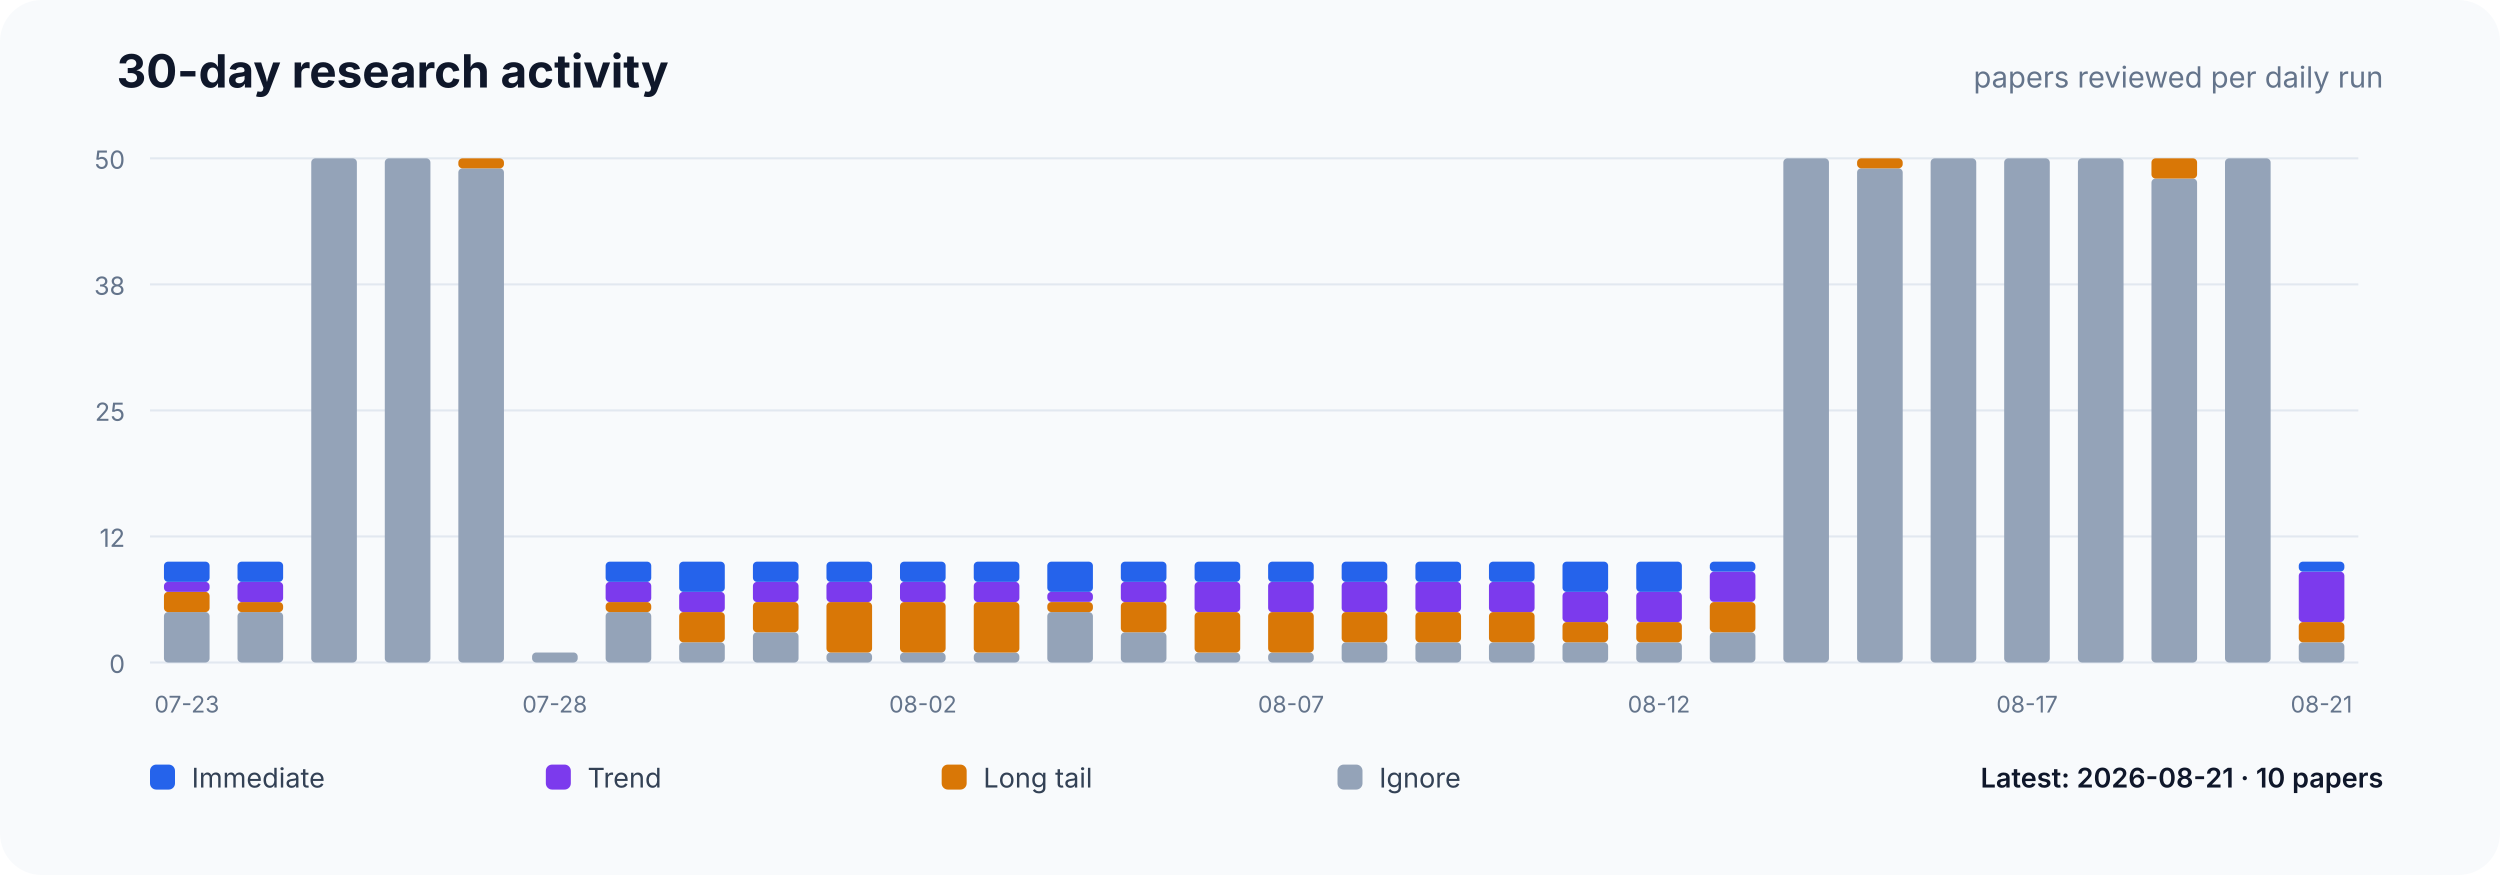
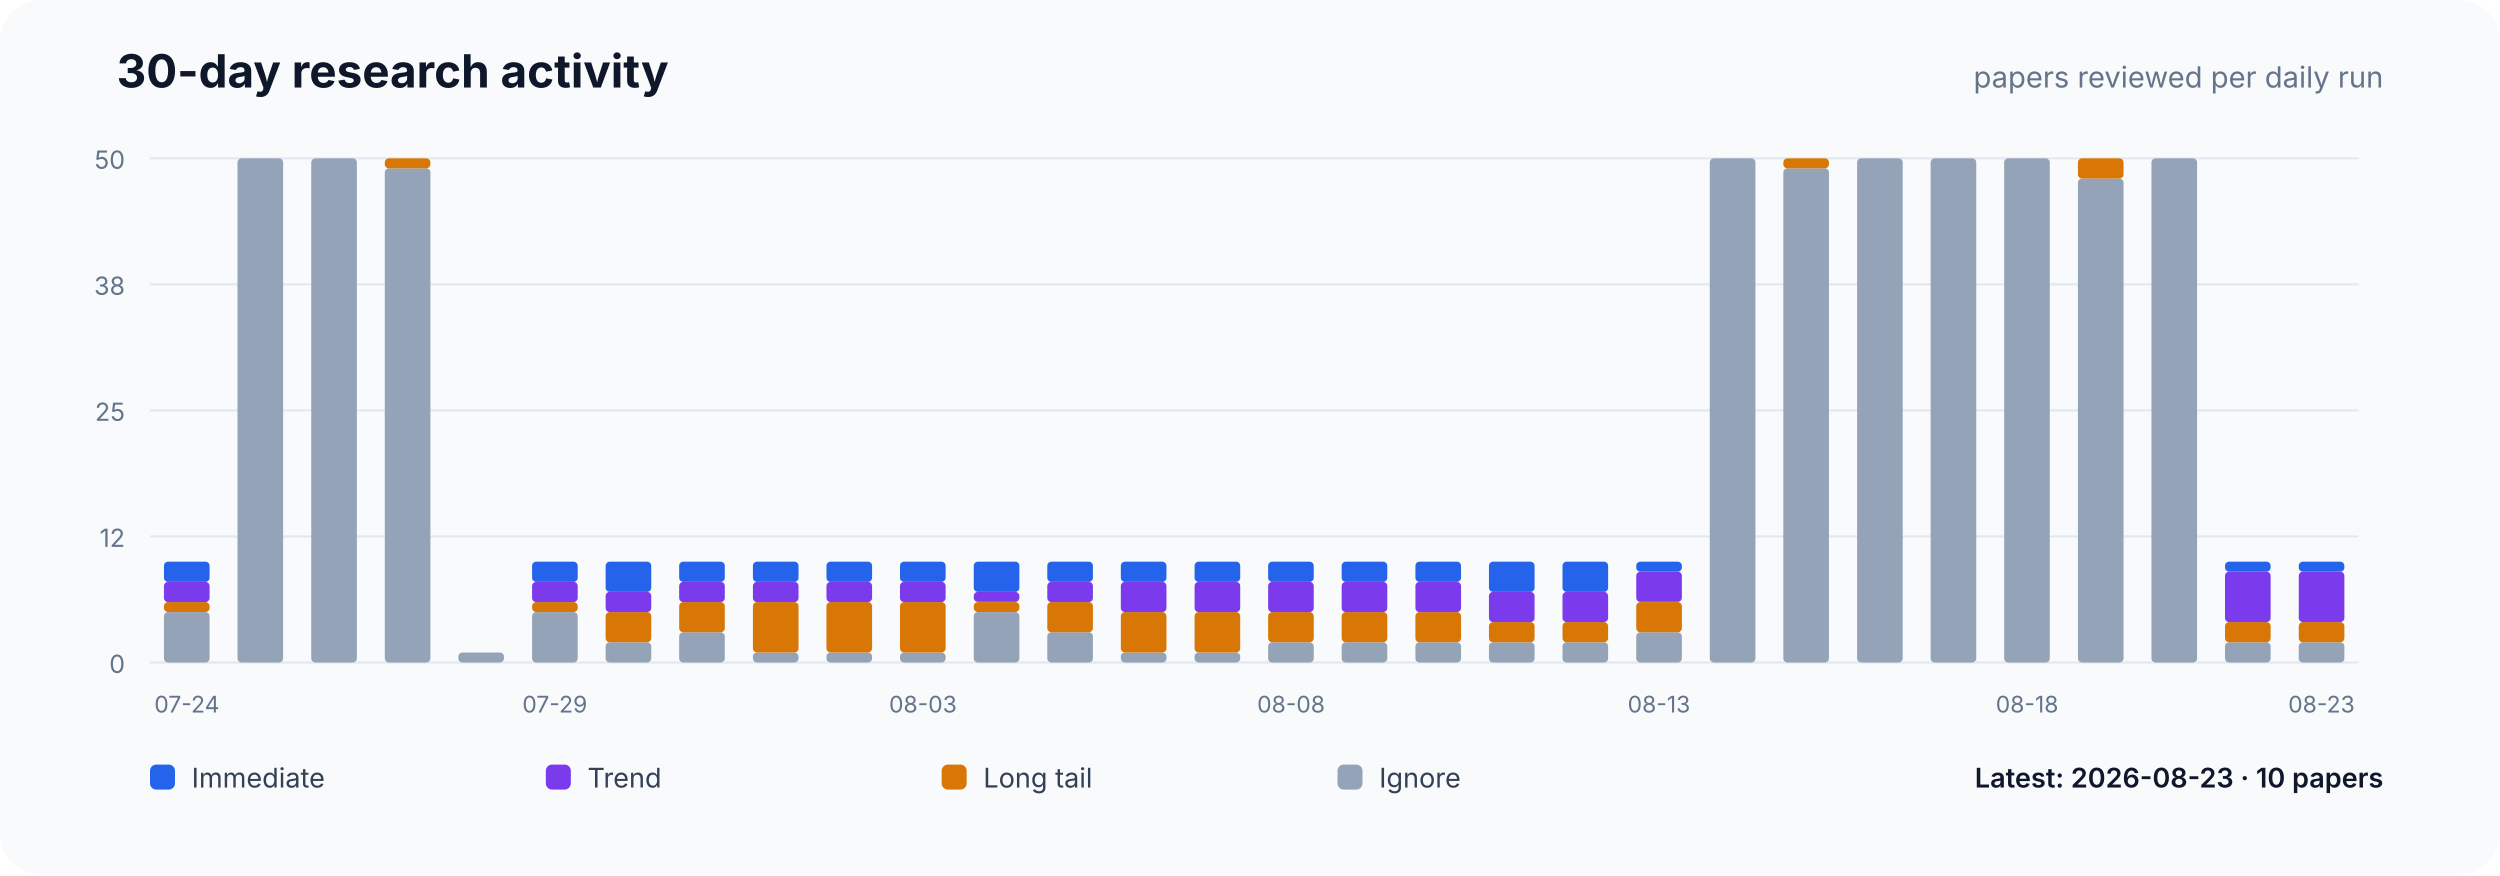
<svg xmlns="http://www.w3.org/2000/svg" width="1200" height="420" viewBox="0 0 1200 420" role="img" aria-labelledby="title desc">
  <rect width="1200" height="420" rx="20" fill="#f8fafc" />
  <text x="56" y="42" font-family="Inter,system-ui,sans-serif" font-size="22" font-weight="700" fill="#0f172a">30-day research activity</text>
  <text x="1144" y="42" text-anchor="end" font-family="Inter,system-ui,sans-serif" font-size="14" fill="#64748b">papers reviewed per daily run</text>
  <line x1="72" y1="318.0" x2="1132" y2="318.0" stroke="#e2e8f0" />
  <text x="60" y="323.0" text-anchor="end" font-family="Inter,system-ui,sans-serif" font-size="12" fill="#64748b">0</text>
  <line x1="72" y1="257.5" x2="1132" y2="257.5" stroke="#e2e8f0" />
  <text x="60" y="262.5" text-anchor="end" font-family="Inter,system-ui,sans-serif" font-size="12" fill="#64748b">12</text>
  <line x1="72" y1="197.0" x2="1132" y2="197.0" stroke="#e2e8f0" />
  <text x="60" y="202.0" text-anchor="end" font-family="Inter,system-ui,sans-serif" font-size="12" fill="#64748b">25</text>
  <line x1="72" y1="136.5" x2="1132" y2="136.5" stroke="#e2e8f0" />
  <text x="60" y="141.5" text-anchor="end" font-family="Inter,system-ui,sans-serif" font-size="12" fill="#64748b">38</text>
  <line x1="72" y1="76.0" x2="1132" y2="76.0" stroke="#e2e8f0" />
  <text x="60" y="81.0" text-anchor="end" font-family="Inter,system-ui,sans-serif" font-size="12" fill="#64748b">50</text>
  <rect x="78.7" y="293.8" width="21.9" height="24.2" rx="2" fill="#94a3b8" />
-   <rect x="78.7" y="284.1" width="21.9" height="9.7" rx="2" fill="#d97706" />
-   <rect x="78.7" y="279.3" width="21.9" height="4.8" rx="2" fill="#7c3aed" />
+   <rect x="78.7" y="289.0" width="21.9" height="4.8" rx="2" fill="#d97706" />
+   <rect x="78.7" y="279.3" width="21.9" height="9.7" rx="2" fill="#7c3aed" />
  <rect x="78.7" y="269.6" width="21.9" height="9.7" rx="2" fill="#2563eb" />
-   <text x="89.7" y="342" text-anchor="middle" font-family="Inter,system-ui,sans-serif" font-size="11" fill="#64748b">07-23</text>
-   <rect x="114.0" y="293.8" width="21.9" height="24.2" rx="2" fill="#94a3b8" />
-   <rect x="114.0" y="289.0" width="21.9" height="4.8" rx="2" fill="#d97706" />
-   <rect x="114.0" y="279.3" width="21.9" height="9.7" rx="2" fill="#7c3aed" />
-   <rect x="114.0" y="269.6" width="21.9" height="9.7" rx="2" fill="#2563eb" />
+   <text x="89.7" y="342" text-anchor="middle" font-family="Inter,system-ui,sans-serif" font-size="11" fill="#64748b">07-24</text>
+   <rect x="114.0" y="76.0" width="21.9" height="242.0" rx="2" fill="#94a3b8" />
+   <rect x="114.0" y="76.0" width="21.9" height="0.0" rx="2" fill="#d97706" />
+   <rect x="114.0" y="76.0" width="21.9" height="0.0" rx="2" fill="#7c3aed" />
+   <rect x="114.0" y="76.0" width="21.9" height="0.0" rx="2" fill="#2563eb" />
  <rect x="149.4" y="76.0" width="21.9" height="242.0" rx="2" fill="#94a3b8" />
  <rect x="149.4" y="76.0" width="21.9" height="0.0" rx="2" fill="#d97706" />
  <rect x="149.4" y="76.0" width="21.9" height="0.0" rx="2" fill="#7c3aed" />
  <rect x="149.4" y="76.0" width="21.9" height="0.0" rx="2" fill="#2563eb" />
-   <rect x="184.7" y="76.0" width="21.9" height="242.0" rx="2" fill="#94a3b8" />
-   <rect x="184.7" y="76.0" width="21.9" height="0.0" rx="2" fill="#d97706" />
+   <rect x="184.7" y="80.8" width="21.9" height="237.2" rx="2" fill="#94a3b8" />
+   <rect x="184.7" y="76.0" width="21.9" height="4.8" rx="2" fill="#d97706" />
  <rect x="184.7" y="76.0" width="21.9" height="0.0" rx="2" fill="#7c3aed" />
  <rect x="184.7" y="76.0" width="21.9" height="0.0" rx="2" fill="#2563eb" />
-   <rect x="220.0" y="80.8" width="21.9" height="237.2" rx="2" fill="#94a3b8" />
-   <rect x="220.0" y="76.0" width="21.9" height="4.8" rx="2" fill="#d97706" />
-   <rect x="220.0" y="76.0" width="21.9" height="0.0" rx="2" fill="#7c3aed" />
-   <rect x="220.0" y="76.0" width="21.9" height="0.0" rx="2" fill="#2563eb" />
-   <rect x="255.4" y="313.2" width="21.9" height="4.8" rx="2" fill="#94a3b8" />
-   <rect x="255.4" y="313.2" width="21.9" height="0.0" rx="2" fill="#d97706" />
-   <rect x="255.4" y="313.2" width="21.9" height="0.0" rx="2" fill="#7c3aed" />
-   <rect x="255.4" y="313.2" width="21.9" height="0.0" rx="2" fill="#2563eb" />
-   <text x="266.3" y="342" text-anchor="middle" font-family="Inter,system-ui,sans-serif" font-size="11" fill="#64748b">07-28</text>
-   <rect x="290.7" y="293.8" width="21.9" height="24.2" rx="2" fill="#94a3b8" />
-   <rect x="290.7" y="289.0" width="21.9" height="4.8" rx="2" fill="#d97706" />
-   <rect x="290.7" y="279.3" width="21.9" height="9.7" rx="2" fill="#7c3aed" />
-   <rect x="290.7" y="269.6" width="21.9" height="9.7" rx="2" fill="#2563eb" />
-   <rect x="326.0" y="308.3" width="21.9" height="9.7" rx="2" fill="#94a3b8" />
-   <rect x="326.0" y="293.8" width="21.9" height="14.5" rx="2" fill="#d97706" />
-   <rect x="326.0" y="284.1" width="21.9" height="9.7" rx="2" fill="#7c3aed" />
-   <rect x="326.0" y="269.6" width="21.9" height="14.5" rx="2" fill="#2563eb" />
-   <rect x="361.4" y="303.5" width="21.9" height="14.5" rx="2" fill="#94a3b8" />
-   <rect x="361.4" y="289.0" width="21.9" height="14.5" rx="2" fill="#d97706" />
+   <rect x="220.0" y="313.2" width="21.9" height="4.8" rx="2" fill="#94a3b8" />
+   <rect x="220.0" y="313.2" width="21.9" height="0.0" rx="2" fill="#d97706" />
+   <rect x="220.0" y="313.2" width="21.9" height="0.0" rx="2" fill="#7c3aed" />
+   <rect x="220.0" y="313.2" width="21.9" height="0.0" rx="2" fill="#2563eb" />
+   <rect x="255.4" y="293.8" width="21.9" height="24.2" rx="2" fill="#94a3b8" />
+   <rect x="255.4" y="289.0" width="21.9" height="4.8" rx="2" fill="#d97706" />
+   <rect x="255.4" y="279.3" width="21.9" height="9.7" rx="2" fill="#7c3aed" />
+   <rect x="255.4" y="269.6" width="21.9" height="9.7" rx="2" fill="#2563eb" />
+   <text x="266.3" y="342" text-anchor="middle" font-family="Inter,system-ui,sans-serif" font-size="11" fill="#64748b">07-29</text>
+   <rect x="290.7" y="308.3" width="21.9" height="9.7" rx="2" fill="#94a3b8" />
+   <rect x="290.7" y="293.8" width="21.9" height="14.5" rx="2" fill="#d97706" />
+   <rect x="290.7" y="284.1" width="21.9" height="9.7" rx="2" fill="#7c3aed" />
+   <rect x="290.7" y="269.6" width="21.9" height="14.5" rx="2" fill="#2563eb" />
+   <rect x="326.0" y="303.5" width="21.9" height="14.5" rx="2" fill="#94a3b8" />
+   <rect x="326.0" y="289.0" width="21.9" height="14.5" rx="2" fill="#d97706" />
+   <rect x="326.0" y="279.3" width="21.9" height="9.7" rx="2" fill="#7c3aed" />
+   <rect x="326.0" y="269.6" width="21.9" height="9.7" rx="2" fill="#2563eb" />
+   <rect x="361.4" y="313.2" width="21.9" height="4.8" rx="2" fill="#94a3b8" />
+   <rect x="361.4" y="289.0" width="21.9" height="24.2" rx="2" fill="#d97706" />
  <rect x="361.4" y="279.3" width="21.9" height="9.7" rx="2" fill="#7c3aed" />
  <rect x="361.4" y="269.6" width="21.9" height="9.7" rx="2" fill="#2563eb" />
  <rect x="396.7" y="313.2" width="21.9" height="4.8" rx="2" fill="#94a3b8" />
  <rect x="396.7" y="289.0" width="21.9" height="24.2" rx="2" fill="#d97706" />
  <rect x="396.7" y="279.3" width="21.9" height="9.7" rx="2" fill="#7c3aed" />
  <rect x="396.7" y="269.6" width="21.9" height="9.7" rx="2" fill="#2563eb" />
  <rect x="432.0" y="313.2" width="21.9" height="4.8" rx="2" fill="#94a3b8" />
  <rect x="432.0" y="289.0" width="21.9" height="24.2" rx="2" fill="#d97706" />
  <rect x="432.0" y="279.3" width="21.9" height="9.7" rx="2" fill="#7c3aed" />
  <rect x="432.0" y="269.6" width="21.9" height="9.7" rx="2" fill="#2563eb" />
-   <text x="443.0" y="342" text-anchor="middle" font-family="Inter,system-ui,sans-serif" font-size="11" fill="#64748b">08-02</text>
-   <rect x="467.4" y="313.2" width="21.9" height="4.8" rx="2" fill="#94a3b8" />
-   <rect x="467.4" y="289.0" width="21.9" height="24.2" rx="2" fill="#d97706" />
-   <rect x="467.4" y="279.3" width="21.9" height="9.7" rx="2" fill="#7c3aed" />
-   <rect x="467.4" y="269.6" width="21.9" height="9.7" rx="2" fill="#2563eb" />
-   <rect x="502.7" y="293.8" width="21.9" height="24.2" rx="2" fill="#94a3b8" />
-   <rect x="502.7" y="289.0" width="21.9" height="4.8" rx="2" fill="#d97706" />
-   <rect x="502.7" y="284.1" width="21.9" height="4.8" rx="2" fill="#7c3aed" />
-   <rect x="502.7" y="269.6" width="21.9" height="14.5" rx="2" fill="#2563eb" />
-   <rect x="538.0" y="303.5" width="21.9" height="14.5" rx="2" fill="#94a3b8" />
-   <rect x="538.0" y="289.0" width="21.9" height="14.5" rx="2" fill="#d97706" />
-   <rect x="538.0" y="279.3" width="21.9" height="9.7" rx="2" fill="#7c3aed" />
+   <text x="443.0" y="342" text-anchor="middle" font-family="Inter,system-ui,sans-serif" font-size="11" fill="#64748b">08-03</text>
+   <rect x="467.4" y="293.8" width="21.9" height="24.2" rx="2" fill="#94a3b8" />
+   <rect x="467.4" y="289.0" width="21.9" height="4.8" rx="2" fill="#d97706" />
+   <rect x="467.4" y="284.1" width="21.9" height="4.8" rx="2" fill="#7c3aed" />
+   <rect x="467.4" y="269.6" width="21.9" height="14.5" rx="2" fill="#2563eb" />
+   <rect x="502.7" y="303.5" width="21.9" height="14.5" rx="2" fill="#94a3b8" />
+   <rect x="502.7" y="289.0" width="21.9" height="14.5" rx="2" fill="#d97706" />
+   <rect x="502.7" y="279.3" width="21.9" height="9.7" rx="2" fill="#7c3aed" />
+   <rect x="502.7" y="269.6" width="21.9" height="9.7" rx="2" fill="#2563eb" />
+   <rect x="538.0" y="313.2" width="21.9" height="4.8" rx="2" fill="#94a3b8" />
+   <rect x="538.0" y="293.8" width="21.9" height="19.4" rx="2" fill="#d97706" />
+   <rect x="538.0" y="279.3" width="21.9" height="14.5" rx="2" fill="#7c3aed" />
  <rect x="538.0" y="269.6" width="21.9" height="9.7" rx="2" fill="#2563eb" />
  <rect x="573.4" y="313.2" width="21.9" height="4.8" rx="2" fill="#94a3b8" />
  <rect x="573.4" y="293.8" width="21.9" height="19.4" rx="2" fill="#d97706" />
  <rect x="573.4" y="279.3" width="21.9" height="14.5" rx="2" fill="#7c3aed" />
  <rect x="573.4" y="269.6" width="21.9" height="9.7" rx="2" fill="#2563eb" />
-   <rect x="608.7" y="313.2" width="21.9" height="4.8" rx="2" fill="#94a3b8" />
-   <rect x="608.7" y="293.8" width="21.9" height="19.4" rx="2" fill="#d97706" />
+   <rect x="608.7" y="308.3" width="21.9" height="9.7" rx="2" fill="#94a3b8" />
+   <rect x="608.7" y="293.8" width="21.9" height="14.5" rx="2" fill="#d97706" />
  <rect x="608.7" y="279.3" width="21.9" height="14.5" rx="2" fill="#7c3aed" />
  <rect x="608.7" y="269.6" width="21.9" height="9.7" rx="2" fill="#2563eb" />
-   <text x="619.7" y="342" text-anchor="middle" font-family="Inter,system-ui,sans-serif" font-size="11" fill="#64748b">08-07</text>
+   <text x="619.7" y="342" text-anchor="middle" font-family="Inter,system-ui,sans-serif" font-size="11" fill="#64748b">08-08</text>
  <rect x="644.0" y="308.3" width="21.9" height="9.7" rx="2" fill="#94a3b8" />
  <rect x="644.0" y="293.8" width="21.9" height="14.5" rx="2" fill="#d97706" />
  <rect x="644.0" y="279.3" width="21.9" height="14.5" rx="2" fill="#7c3aed" />
  <rect x="644.0" y="269.6" width="21.9" height="9.7" rx="2" fill="#2563eb" />
  <rect x="679.4" y="308.3" width="21.9" height="9.7" rx="2" fill="#94a3b8" />
  <rect x="679.4" y="293.8" width="21.9" height="14.5" rx="2" fill="#d97706" />
  <rect x="679.4" y="279.3" width="21.9" height="14.5" rx="2" fill="#7c3aed" />
  <rect x="679.4" y="269.6" width="21.9" height="9.7" rx="2" fill="#2563eb" />
  <rect x="714.7" y="308.3" width="21.9" height="9.7" rx="2" fill="#94a3b8" />
-   <rect x="714.7" y="293.8" width="21.9" height="14.5" rx="2" fill="#d97706" />
-   <rect x="714.7" y="279.3" width="21.9" height="14.5" rx="2" fill="#7c3aed" />
-   <rect x="714.7" y="269.6" width="21.9" height="9.7" rx="2" fill="#2563eb" />
+   <rect x="714.7" y="298.6" width="21.9" height="9.7" rx="2" fill="#d97706" />
+   <rect x="714.7" y="284.1" width="21.9" height="14.5" rx="2" fill="#7c3aed" />
+   <rect x="714.7" y="269.6" width="21.9" height="14.5" rx="2" fill="#2563eb" />
  <rect x="750.0" y="308.3" width="21.9" height="9.7" rx="2" fill="#94a3b8" />
  <rect x="750.0" y="298.6" width="21.9" height="9.7" rx="2" fill="#d97706" />
  <rect x="750.0" y="284.1" width="21.9" height="14.5" rx="2" fill="#7c3aed" />
  <rect x="750.0" y="269.6" width="21.9" height="14.5" rx="2" fill="#2563eb" />
-   <rect x="785.4" y="308.3" width="21.9" height="9.7" rx="2" fill="#94a3b8" />
-   <rect x="785.4" y="298.6" width="21.9" height="9.7" rx="2" fill="#d97706" />
-   <rect x="785.4" y="284.1" width="21.9" height="14.5" rx="2" fill="#7c3aed" />
-   <rect x="785.4" y="269.6" width="21.9" height="14.5" rx="2" fill="#2563eb" />
-   <text x="796.3" y="342" text-anchor="middle" font-family="Inter,system-ui,sans-serif" font-size="11" fill="#64748b">08-12</text>
-   <rect x="820.7" y="303.5" width="21.9" height="14.5" rx="2" fill="#94a3b8" />
-   <rect x="820.7" y="289.0" width="21.9" height="14.5" rx="2" fill="#d97706" />
-   <rect x="820.7" y="274.4" width="21.9" height="14.5" rx="2" fill="#7c3aed" />
-   <rect x="820.7" y="269.6" width="21.9" height="4.8" rx="2" fill="#2563eb" />
-   <rect x="856.0" y="76.0" width="21.9" height="242.0" rx="2" fill="#94a3b8" />
-   <rect x="856.0" y="76.0" width="21.9" height="0.0" rx="2" fill="#d97706" />
+   <rect x="785.4" y="303.5" width="21.9" height="14.5" rx="2" fill="#94a3b8" />
+   <rect x="785.4" y="289.0" width="21.9" height="14.5" rx="2" fill="#d97706" />
+   <rect x="785.4" y="274.4" width="21.9" height="14.5" rx="2" fill="#7c3aed" />
+   <rect x="785.4" y="269.6" width="21.9" height="4.8" rx="2" fill="#2563eb" />
+   <text x="796.3" y="342" text-anchor="middle" font-family="Inter,system-ui,sans-serif" font-size="11" fill="#64748b">08-13</text>
+   <rect x="820.7" y="76.0" width="21.9" height="242.0" rx="2" fill="#94a3b8" />
+   <rect x="820.7" y="76.0" width="21.9" height="0.0" rx="2" fill="#d97706" />
+   <rect x="820.7" y="76.0" width="21.9" height="0.0" rx="2" fill="#7c3aed" />
+   <rect x="820.7" y="76.0" width="21.9" height="0.0" rx="2" fill="#2563eb" />
+   <rect x="856.0" y="80.8" width="21.9" height="237.2" rx="2" fill="#94a3b8" />
+   <rect x="856.0" y="76.0" width="21.9" height="4.8" rx="2" fill="#d97706" />
  <rect x="856.0" y="76.0" width="21.9" height="0.0" rx="2" fill="#7c3aed" />
  <rect x="856.0" y="76.0" width="21.9" height="0.0" rx="2" fill="#2563eb" />
-   <rect x="891.4" y="80.8" width="21.9" height="237.2" rx="2" fill="#94a3b8" />
-   <rect x="891.4" y="76.0" width="21.9" height="4.8" rx="2" fill="#d97706" />
+   <rect x="891.4" y="76.0" width="21.9" height="242.0" rx="2" fill="#94a3b8" />
+   <rect x="891.4" y="76.0" width="21.9" height="0.0" rx="2" fill="#d97706" />
  <rect x="891.4" y="76.0" width="21.9" height="0.0" rx="2" fill="#7c3aed" />
  <rect x="891.4" y="76.0" width="21.9" height="0.0" rx="2" fill="#2563eb" />
  <rect x="926.7" y="76.0" width="21.9" height="242.0" rx="2" fill="#94a3b8" />
  <rect x="926.7" y="76.0" width="21.9" height="0.0" rx="2" fill="#d97706" />
  <rect x="926.7" y="76.0" width="21.9" height="0.0" rx="2" fill="#7c3aed" />
  <rect x="926.7" y="76.0" width="21.9" height="0.0" rx="2" fill="#2563eb" />
  <rect x="962.0" y="76.0" width="21.9" height="242.0" rx="2" fill="#94a3b8" />
  <rect x="962.0" y="76.0" width="21.9" height="0.0" rx="2" fill="#d97706" />
  <rect x="962.0" y="76.0" width="21.9" height="0.0" rx="2" fill="#7c3aed" />
  <rect x="962.0" y="76.0" width="21.9" height="0.0" rx="2" fill="#2563eb" />
-   <text x="973.0" y="342" text-anchor="middle" font-family="Inter,system-ui,sans-serif" font-size="11" fill="#64748b">08-17</text>
-   <rect x="997.4" y="76.0" width="21.9" height="242.0" rx="2" fill="#94a3b8" />
-   <rect x="997.4" y="76.0" width="21.9" height="0.0" rx="2" fill="#d97706" />
+   <text x="973.0" y="342" text-anchor="middle" font-family="Inter,system-ui,sans-serif" font-size="11" fill="#64748b">08-18</text>
+   <rect x="997.4" y="85.7" width="21.9" height="232.3" rx="2" fill="#94a3b8" />
+   <rect x="997.4" y="76.0" width="21.9" height="9.7" rx="2" fill="#d97706" />
  <rect x="997.4" y="76.0" width="21.9" height="0.0" rx="2" fill="#7c3aed" />
  <rect x="997.4" y="76.0" width="21.9" height="0.0" rx="2" fill="#2563eb" />
-   <rect x="1032.7" y="85.7" width="21.9" height="232.3" rx="2" fill="#94a3b8" />
-   <rect x="1032.7" y="76.0" width="21.9" height="9.7" rx="2" fill="#d97706" />
+   <rect x="1032.7" y="76.0" width="21.9" height="242.0" rx="2" fill="#94a3b8" />
+   <rect x="1032.7" y="76.0" width="21.9" height="0.0" rx="2" fill="#d97706" />
  <rect x="1032.7" y="76.0" width="21.9" height="0.0" rx="2" fill="#7c3aed" />
  <rect x="1032.7" y="76.0" width="21.9" height="0.0" rx="2" fill="#2563eb" />
-   <rect x="1068.0" y="76.0" width="21.9" height="242.0" rx="2" fill="#94a3b8" />
-   <rect x="1068.0" y="76.0" width="21.9" height="0.0" rx="2" fill="#d97706" />
-   <rect x="1068.0" y="76.0" width="21.9" height="0.0" rx="2" fill="#7c3aed" />
-   <rect x="1068.0" y="76.0" width="21.9" height="0.0" rx="2" fill="#2563eb" />
+   <rect x="1068.0" y="308.3" width="21.9" height="9.7" rx="2" fill="#94a3b8" />
+   <rect x="1068.0" y="298.6" width="21.9" height="9.7" rx="2" fill="#d97706" />
+   <rect x="1068.0" y="274.4" width="21.9" height="24.2" rx="2" fill="#7c3aed" />
+   <rect x="1068.0" y="269.6" width="21.9" height="4.8" rx="2" fill="#2563eb" />
  <rect x="1103.4" y="308.3" width="21.9" height="9.7" rx="2" fill="#94a3b8" />
  <rect x="1103.4" y="298.6" width="21.9" height="9.7" rx="2" fill="#d97706" />
  <rect x="1103.4" y="274.4" width="21.9" height="24.2" rx="2" fill="#7c3aed" />
  <rect x="1103.4" y="269.6" width="21.9" height="4.8" rx="2" fill="#2563eb" />
-   <text x="1114.3" y="342" text-anchor="middle" font-family="Inter,system-ui,sans-serif" font-size="11" fill="#64748b">08-21</text>
+   <text x="1114.3" y="342" text-anchor="middle" font-family="Inter,system-ui,sans-serif" font-size="11" fill="#64748b">08-23</text>
  <rect x="72" y="367" width="12" height="12" rx="3" fill="#2563eb" />
  <text x="92" y="378" font-family="Inter,system-ui,sans-serif" font-size="13" fill="#334155">Immediate</text>
  <rect x="262" y="367" width="12" height="12" rx="3" fill="#7c3aed" />
  <text x="282" y="378" font-family="Inter,system-ui,sans-serif" font-size="13" fill="#334155">Trend</text>
  <rect x="452" y="367" width="12" height="12" rx="3" fill="#d97706" />
  <text x="472" y="378" font-family="Inter,system-ui,sans-serif" font-size="13" fill="#334155">Long tail</text>
  <rect x="642" y="367" width="12" height="12" rx="3" fill="#94a3b8" />
  <text x="662" y="378" font-family="Inter,system-ui,sans-serif" font-size="13" fill="#334155">Ignore</text>
-   <text x="1144" y="378" text-anchor="end" font-family="Inter,system-ui,sans-serif" font-size="13" font-weight="600" fill="#0f172a">Latest: 2026-08-21 · 10 papers</text>
+   <text x="1144" y="378" text-anchor="end" font-family="Inter,system-ui,sans-serif" font-size="13" font-weight="600" fill="#0f172a">Latest: 2026-08-23 · 10 papers</text>
</svg>
